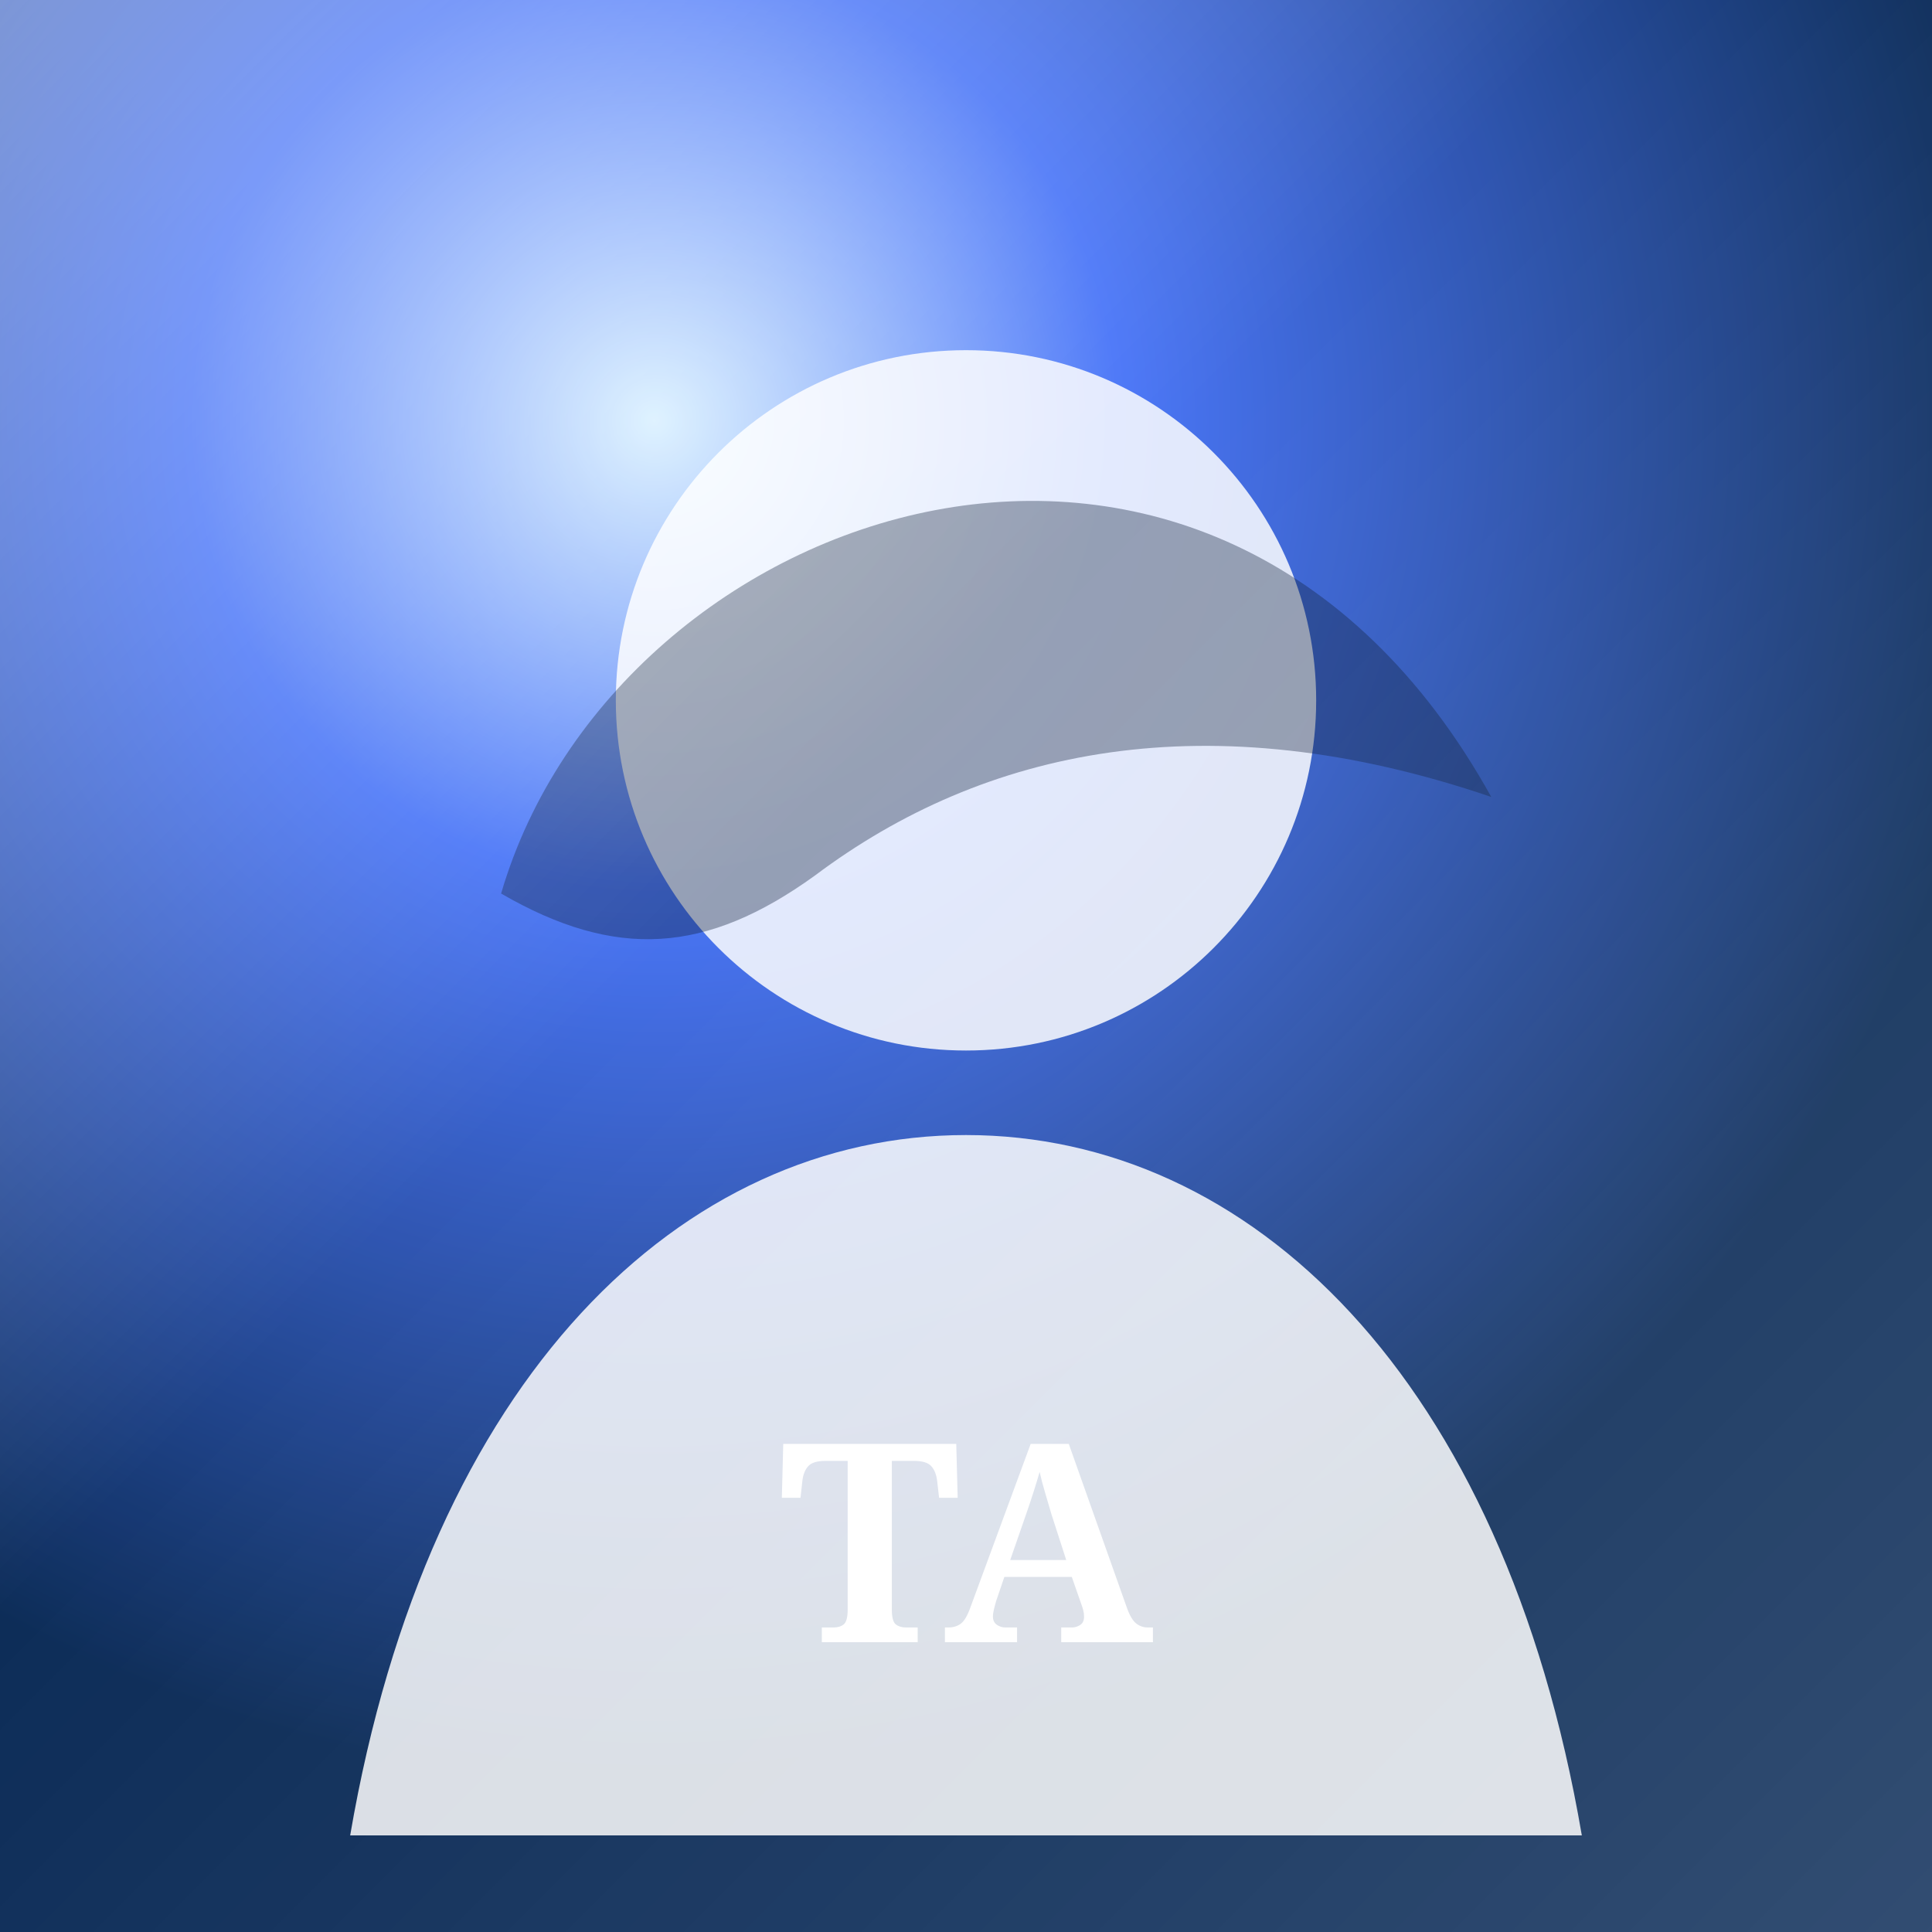
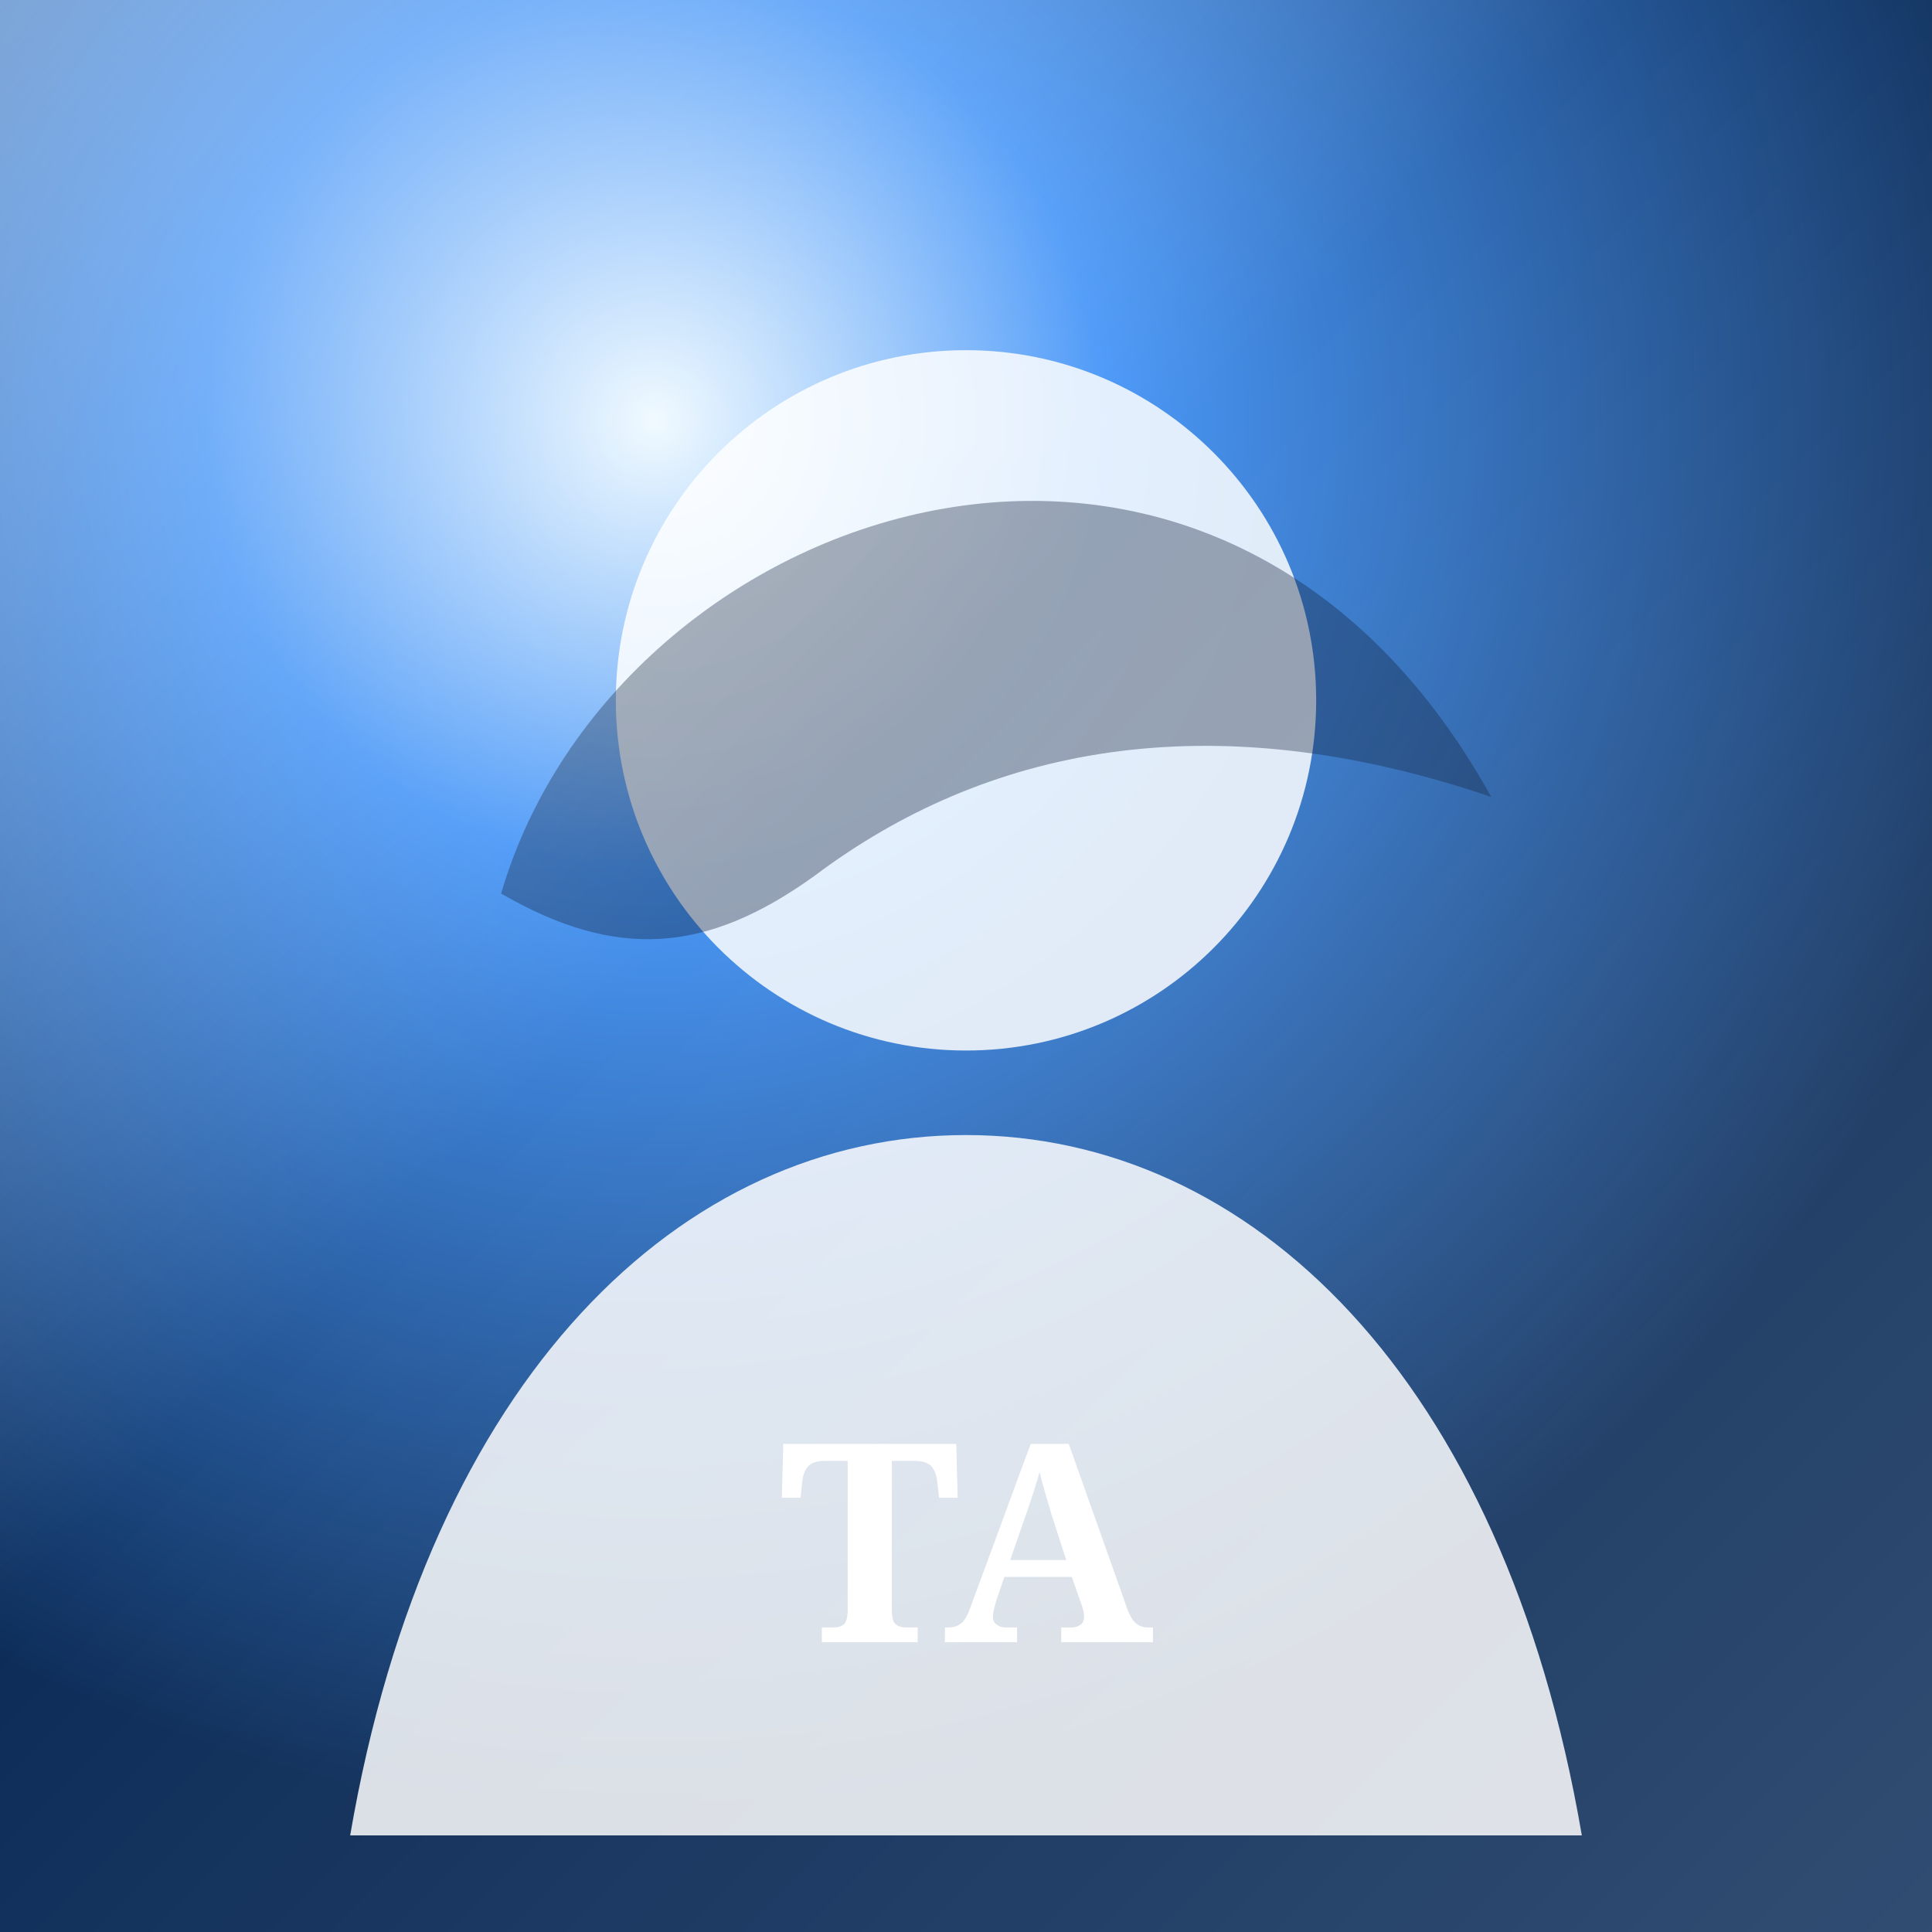
<svg xmlns="http://www.w3.org/2000/svg" width="320" height="320" viewBox="0 0 320 320">
  <defs>
-     <radialGradient id="r" cx="34%" cy="22%" r="70%">
-       <stop offset="0%" stop-color="#d9f0ff" />
-       <stop offset="34%" stop-color="hsl(225, 92%, 62%)" />
+     <radialGradient id="r" cx="34%" cy="22%" r="72%">
+       <stop offset="0%" stop-color="#eef9ff" />
+       <stop offset="32%" stop-color="hsl(213, 92%, 62%)" />
      <stop offset="100%" stop-color="#052653" />
    </radialGradient>
    <linearGradient id="shine" x1="0" y1="0" x2="1" y2="1">
      <stop offset="0%" stop-color="rgba(255,255,255,.38)" />
      <stop offset="42%" stop-color="rgba(255,255,255,.03)" />
      <stop offset="100%" stop-color="rgba(255,255,255,.18)" />
    </linearGradient>
  </defs>
  <rect width="320" height="320" fill="url(#r)" />
  <circle cx="160" cy="116" r="58" fill="rgba(255,255,255,.84)" />
  <path d="M58 304c13-76 55-116 102-116s89 40 102 116" fill="rgba(255,255,255,.84)" />
  <path d="M83 148c19-65 118-99 164-16c-47-16-84-8-112 13c-18 13-33 14-52 3z" fill="rgba(4,21,48,.36)" />
  <rect width="320" height="320" fill="url(#shine)" />
  <text x="160" y="272" text-anchor="middle" font-family="Georgia,serif" font-size="46" font-weight="700" fill="white">TA</text>
</svg>
